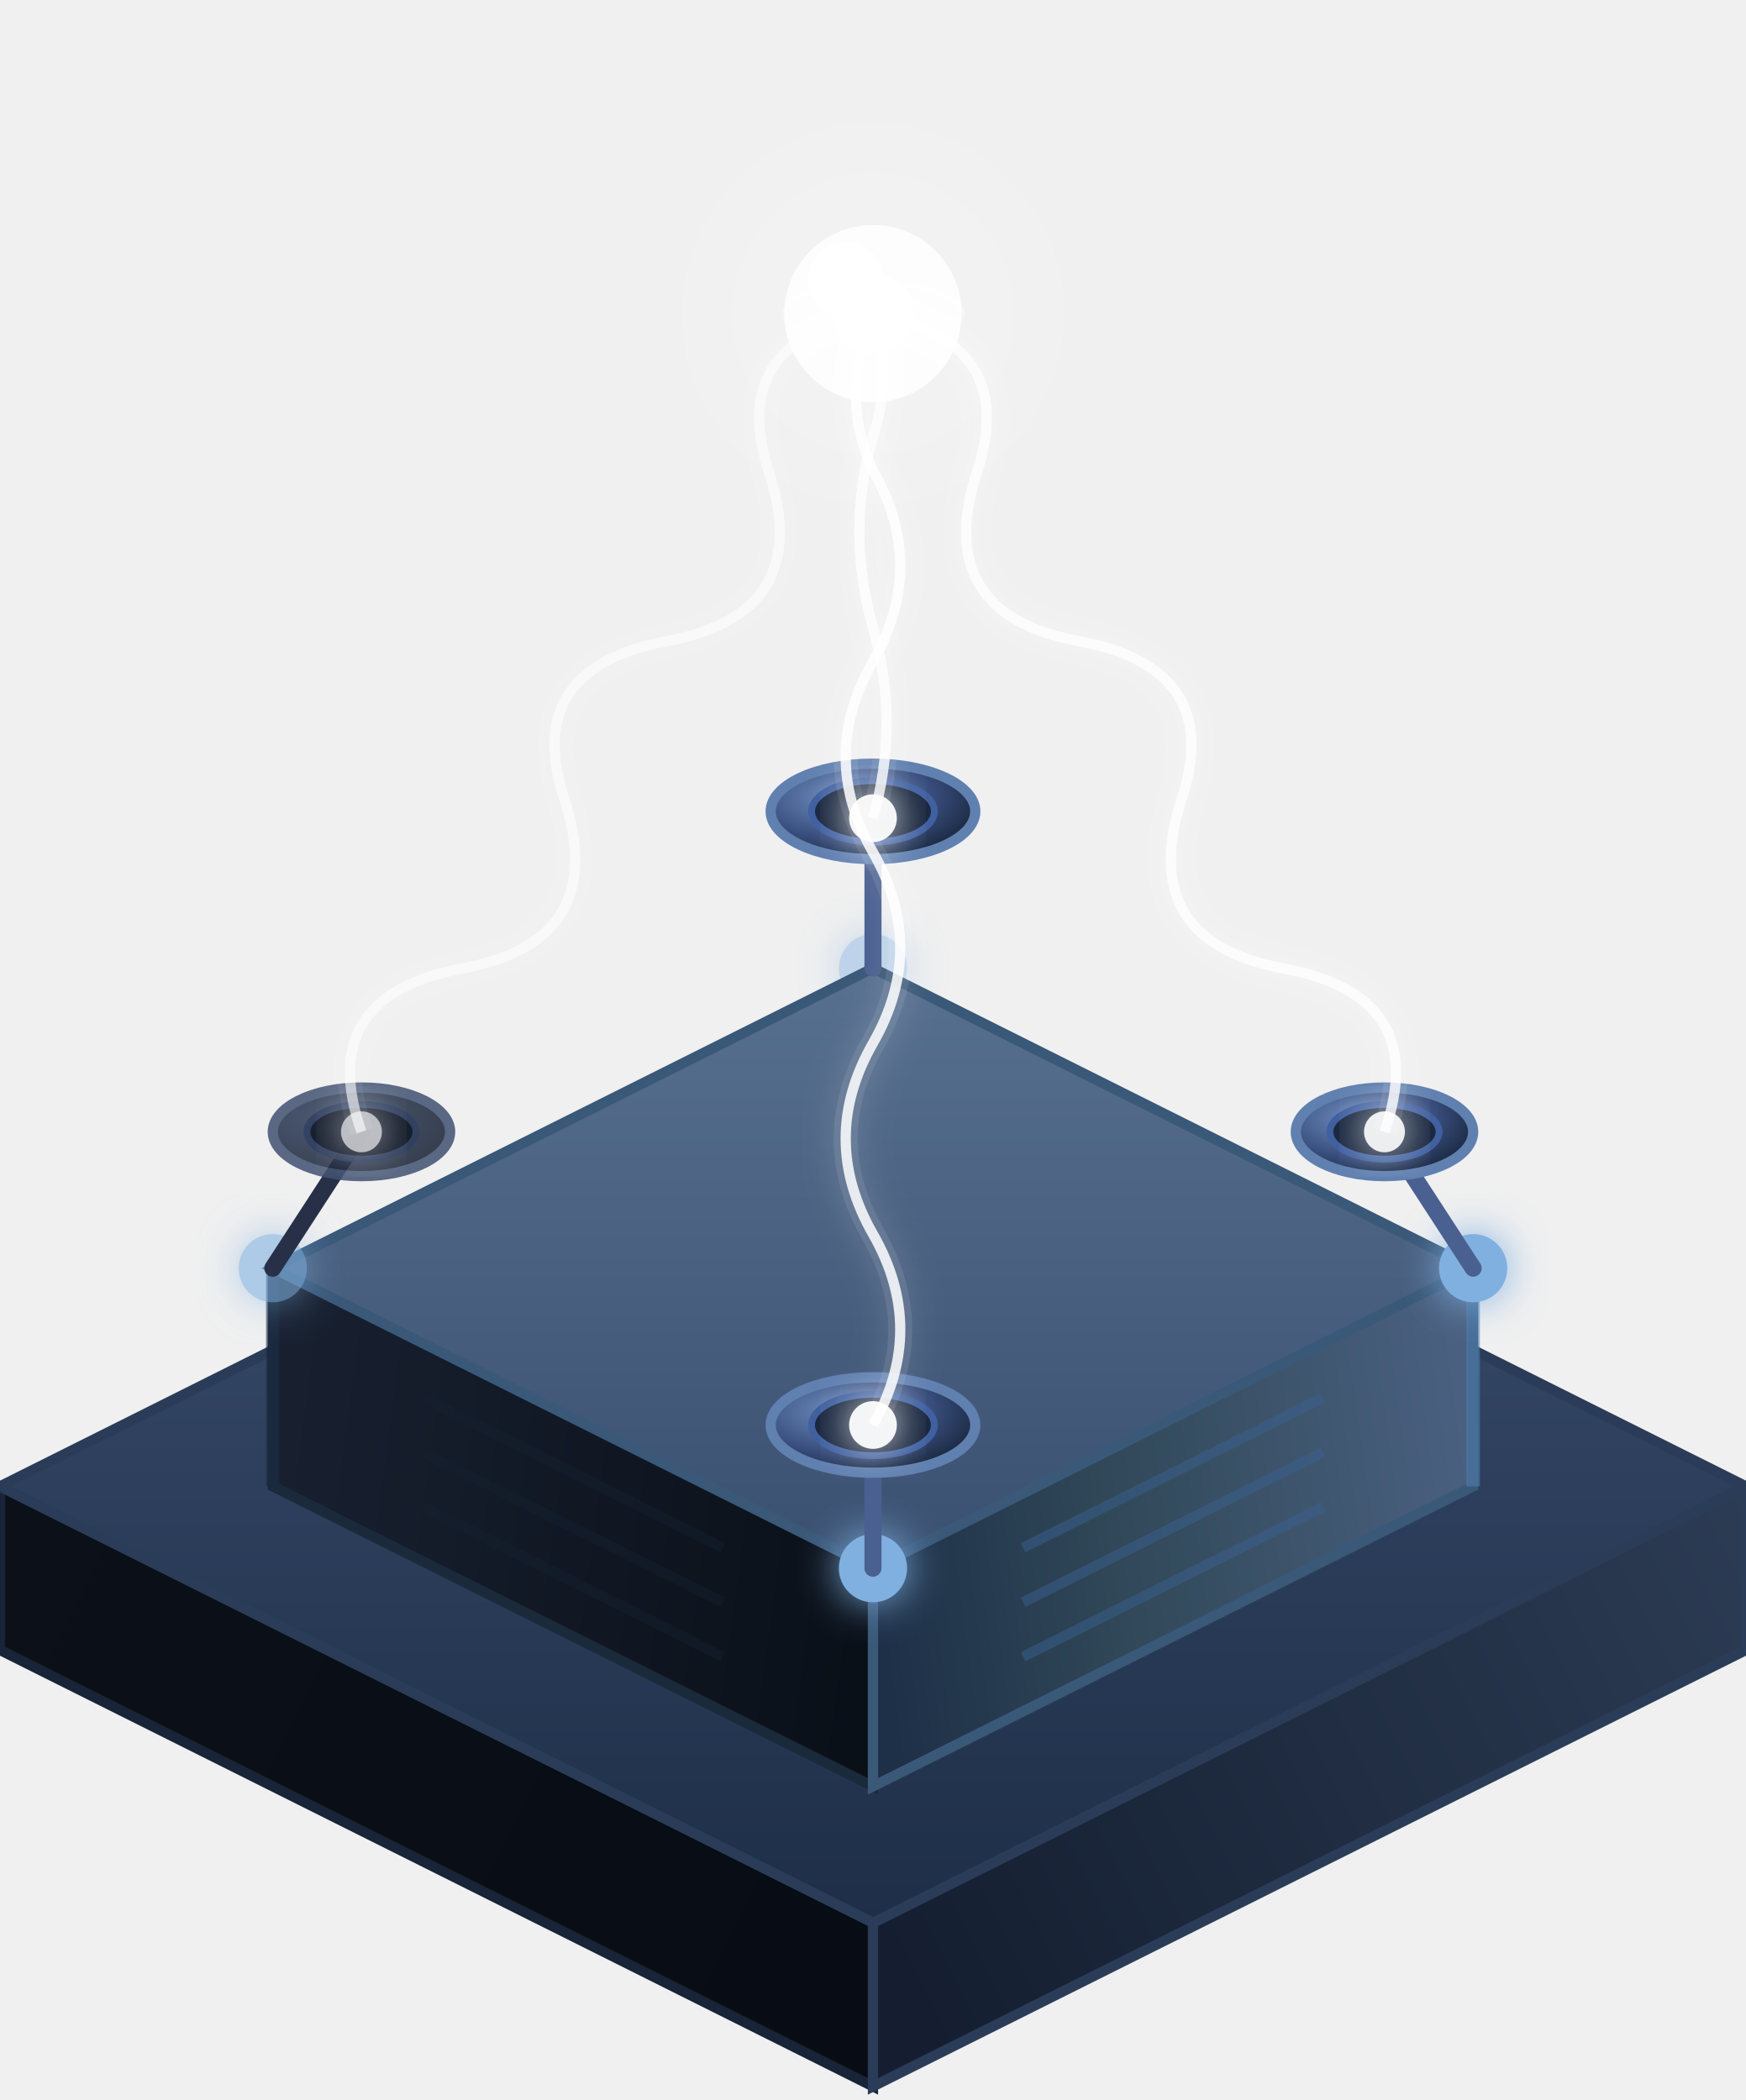
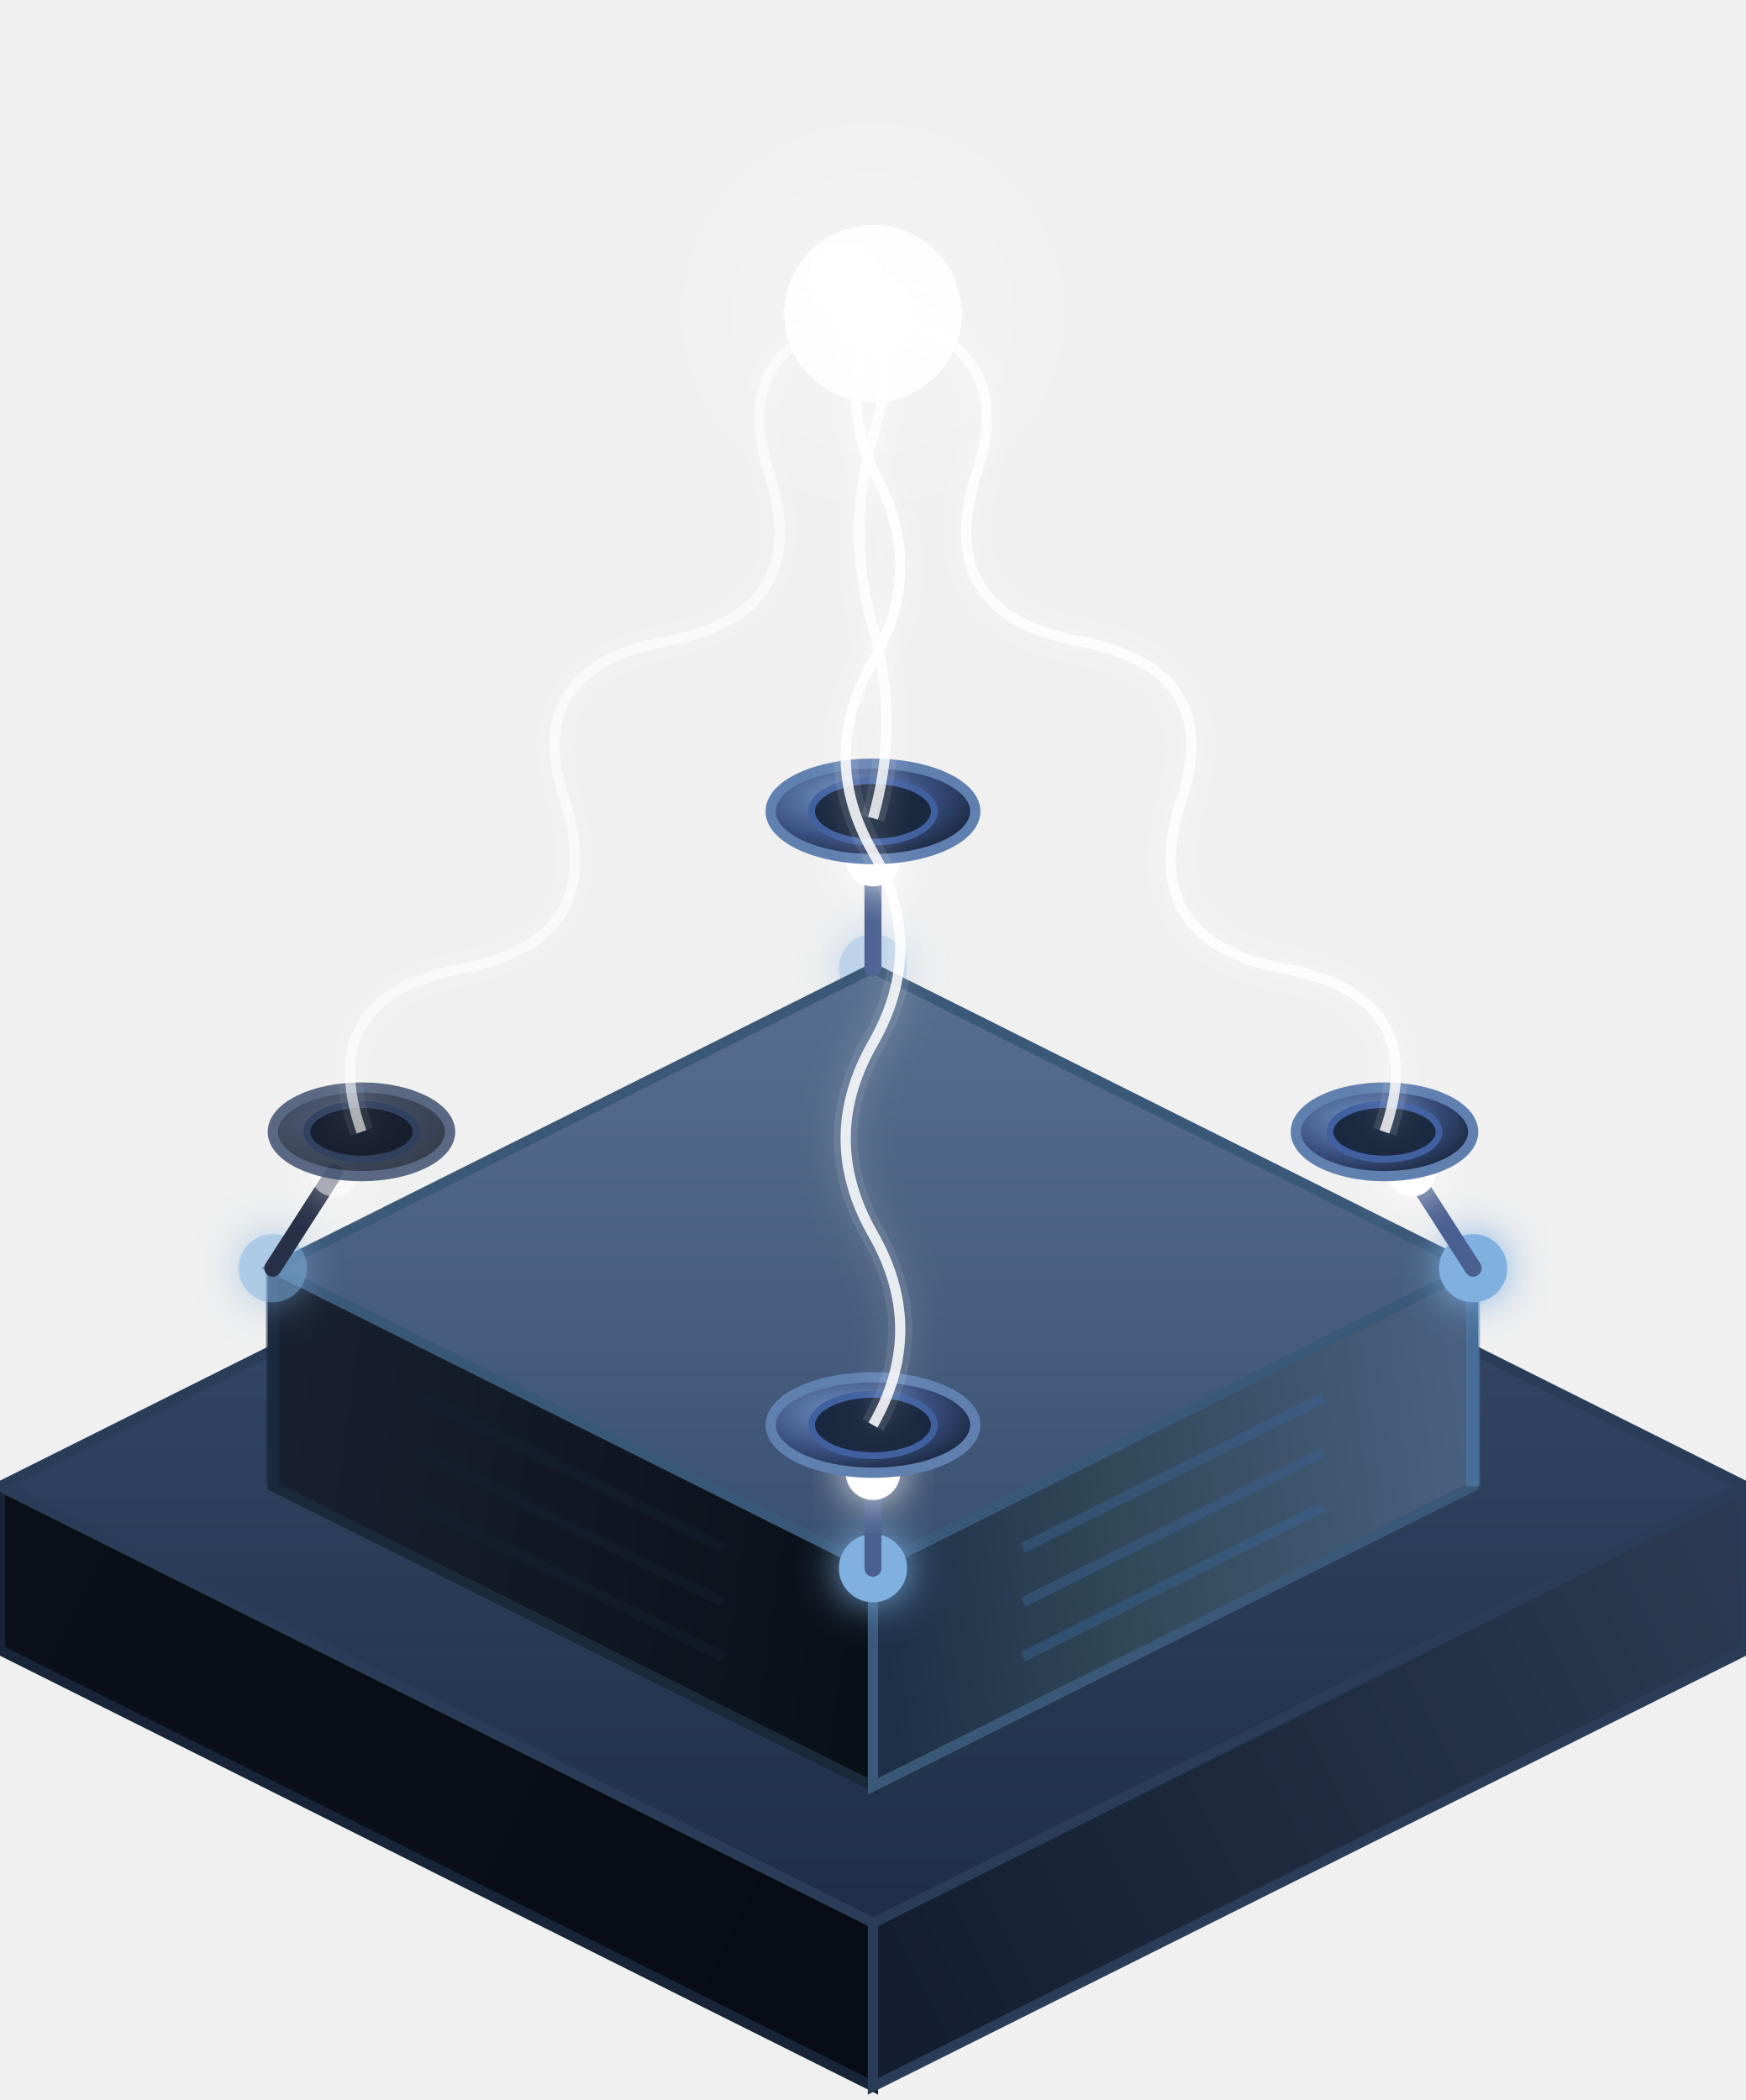
<svg xmlns="http://www.w3.org/2000/svg" viewBox="-128 -178 256 308" width="256" height="308">
  <defs>
    <linearGradient id="fR" gradientUnits="userSpaceOnUse" x1="128" y1="40" x2="0" y2="104">
      <stop offset="0%" stop-color="#2c3c54" />
      <stop offset="100%" stop-color="#141e30" />
    </linearGradient>
    <linearGradient id="fL" gradientUnits="userSpaceOnUse" x1="-128" y1="40" x2="0" y2="104">
      <stop offset="0%" stop-color="#0c1018" />
      <stop offset="100%" stop-color="#080c14" />
    </linearGradient>
    <linearGradient id="fT" gradientUnits="userSpaceOnUse" x1="0" y1="-24" x2="0" y2="104">
      <stop offset="0%" stop-color="#3c5070" />
      <stop offset="100%" stop-color="#1e2e48" />
    </linearGradient>
    <linearGradient id="bR" gradientUnits="userSpaceOnUse" x1="88" y1="4" x2="0" y2="16">
      <stop offset="0%" stop-color="#4a6080" />
      <stop offset="60%" stop-color="#304858" />
      <stop offset="100%" stop-color="#1e3048" />
    </linearGradient>
    <linearGradient id="bL" gradientUnits="userSpaceOnUse" x1="-88" y1="4" x2="0" y2="16">
      <stop offset="0%" stop-color="#182030" />
      <stop offset="100%" stop-color="#0a1018" />
    </linearGradient>
    <linearGradient id="bT" gradientUnits="userSpaceOnUse" x1="0" y1="-72" x2="0" y2="16">
      <stop offset="0%" stop-color="#587090" />
      <stop offset="100%" stop-color="#3a5070" />
    </linearGradient>
    <radialGradient id="dishFaceR" cx="35%" cy="35%" r="70%">
      <stop offset="0%" stop-color="#7090c0" />
      <stop offset="60%" stop-color="#3a5080" />
      <stop offset="100%" stop-color="#1a2840" />
    </radialGradient>
    <radialGradient id="dishFaceL" cx="35%" cy="35%" r="70%">
      <stop offset="0%" stop-color="#304060" />
      <stop offset="100%" stop-color="#141e30" />
    </radialGradient>
    <filter id="beamglow" x="-80%" y="-80%" width="260%" height="260%">
      <feGaussianBlur stdDeviation="2.5" result="b" />
      <feMerge>
        <feMergeNode in="b" />
        <feMergeNode in="SourceGraphic" />
      </feMerge>
    </filter>
    <filter id="glow" x="-60%" y="-60%" width="220%" height="220%">
      <feGaussianBlur stdDeviation="3" result="b" />
      <feMerge>
        <feMergeNode in="b" />
        <feMergeNode in="SourceGraphic" />
      </feMerge>
    </filter>
    <filter id="sphereglow" x="-100%" y="-100%" width="300%" height="300%">
      <feGaussianBlur stdDeviation="7" result="b" />
      <feMerge>
        <feMergeNode in="b" />
        <feMergeNode in="SourceGraphic" />
      </feMerge>
    </filter>
  </defs>
  <polygon points="-128,64 0,128 0,104 -128,40" fill="url(#fL)" stroke="#1a2438" stroke-width="1.5" />
  <polygon points="128,64 0,128 0,104 128,40" fill="url(#fR)" stroke="#2a3c58" stroke-width="1.5" />
  <polygon points="0,-24 128,40 0,104 -128,40" fill="url(#fT)" stroke="#2a3c58" stroke-width="1.5" />
  <g transform="translate(0, 36)">
    <polygon points="-88,4 0,48 0,16 -88,-28" fill="url(#bL)" stroke="#1a2a3a" stroke-width="1.5" />
    <polygon points="88,4 0,48 0,16 88,-28" fill="url(#bR)" stroke="#3a5878" stroke-width="1.5" />
    <circle cx="0" cy="-72" r="5" fill="#80b0e0" filter="url(#glow)" opacity="0.45" />
    <polygon points="0,-72 88,-28 0,16 -88,-28" fill="url(#bT)" stroke="#3a5878" stroke-width="1.5" />
    <line x1="88" y1="4" x2="88" y2="-28" stroke="#5080b0" stroke-width="2" opacity="0.55" />
    <line x1="66" y1="7" x2="22" y2="29" stroke="#3a6090" stroke-width="1.5" opacity="0.5" />
    <line x1="66" y1="-1" x2="22" y2="21" stroke="#3a6090" stroke-width="1.5" opacity="0.5" />
    <line x1="66" y1="-9" x2="22" y2="13" stroke="#3a6090" stroke-width="1.5" opacity="0.5" />
    <line x1="-88" y1="4" x2="-88" y2="-28" stroke="#1a2840" stroke-width="2" opacity="0.55" />
    <line x1="-66" y1="7" x2="-22" y2="29" stroke="#142030" stroke-width="1.5" opacity="0.4" />
    <line x1="-66" y1="-1" x2="-22" y2="21" stroke="#142030" stroke-width="1.5" opacity="0.4" />
    <line x1="-66" y1="-9" x2="-22" y2="13" stroke="#142030" stroke-width="1.5" opacity="0.4" />
    <circle cx="88" cy="-28" r="5" fill="#80b0e0" filter="url(#glow)" />
    <circle cx="-88" cy="-28" r="5" fill="#80b0e0" filter="url(#glow)" opacity="0.6" />
    <circle cx="0" cy="16" r="5" fill="#80b0e0" filter="url(#glow)" />
  </g>
-   <line x1="0" y1="-36" x2="0" y2="-58" stroke="#4a6090" stroke-width="2.5" stroke-linecap="round" />
+   <line x1="0" y1="-36" x2="0" y2="-52" stroke="#4a6090" stroke-width="2.5" stroke-linecap="round" />
+   <circle cx="0" cy="-52" r="4" fill="white" filter="url(#glow)" />
  <ellipse cx="0" cy="-59" rx="15" ry="7" fill="url(#dishFaceR)" stroke="#6080b0" stroke-width="1.5" />
  <ellipse cx="0" cy="-59" rx="9" ry="4.5" fill="#1a2840" stroke="#4060a0" stroke-width="1" />
-   <circle cx="0" cy="-58" r="3.5" fill="white" opacity="0.95" filter="url(#glow)" />
-   <line x1="88" y1="8" x2="75" y2="-12" stroke="#4a6090" stroke-width="2.5" stroke-linecap="round" />
+   <line x1="88" y1="8" x2="79" y2="-6" stroke="#4a6090" stroke-width="2.5" stroke-linecap="round" />
+   <circle cx="79" cy="-6" r="3.5" fill="white" filter="url(#glow)" />
  <ellipse cx="75" cy="-12" rx="13" ry="6.5" fill="url(#dishFaceR)" stroke="#6080b0" stroke-width="1.5" />
  <ellipse cx="75" cy="-12" rx="8" ry="4" fill="#1a2840" stroke="#4060a0" stroke-width="1" />
-   <circle cx="75" cy="-12" r="3" fill="white" opacity="0.92" filter="url(#glow)" />
-   <line x1="-88" y1="8" x2="-75" y2="-12" stroke="#283048" stroke-width="2.5" stroke-linecap="round" />
+   <line x1="-88" y1="8" x2="-79" y2="-6" stroke="#283048" stroke-width="2.5" stroke-linecap="round" />
+   <circle cx="-79" cy="-6" r="3.5" fill="white" opacity="0.6" filter="url(#glow)" />
  <ellipse cx="-75" cy="-12" rx="13" ry="6.5" fill="url(#dishFaceL)" stroke="#405070" stroke-width="1.5" opacity="0.85" />
  <ellipse cx="-75" cy="-12" rx="8" ry="4" fill="#101826" stroke="#304060" stroke-width="1" opacity="0.85" />
-   <circle cx="-75" cy="-12" r="3" fill="white" opacity="0.7" filter="url(#glow)" />
-   <line x1="0" y1="52" x2="0" y2="31" stroke="#4a6090" stroke-width="2.5" stroke-linecap="round" />
+   <line x1="0" y1="52" x2="0" y2="38" stroke="#4a6090" stroke-width="2.5" stroke-linecap="round" />
+   <circle cx="0" cy="38" r="4" fill="white" filter="url(#glow)" />
  <ellipse cx="0" cy="31" rx="15" ry="7" fill="url(#dishFaceR)" stroke="#6080b0" stroke-width="1.5" />
  <ellipse cx="0" cy="31" rx="9" ry="4.5" fill="#1a2840" stroke="#4060a0" stroke-width="1" />
-   <circle cx="0" cy="31" r="3.5" fill="white" opacity="0.95" filter="url(#glow)" />
  <path d="M 0,-58 Q 4,-72 0,-86 Q -4,-100 0,-114 Q 3,-123 0,-132" stroke="white" stroke-width="3.5" fill="none" opacity="0.15" filter="url(#beamglow)" />
  <path d="M 0,-58 Q 4,-72 0,-86 Q -4,-100 0,-114 Q 3,-123 0,-132" stroke="white" stroke-width="1.5" fill="none" opacity="0.80" />
  <path d="M 75,-12 Q 82,-32 60,-36 Q 39,-40 45,-60 Q 52,-80 30,-84 Q 9,-88 15,-108 Q 22,-128 0,-132" stroke="white" stroke-width="3.5" fill="none" opacity="0.15" filter="url(#beamglow)" />
  <path d="M 75,-12 Q 82,-32 60,-36 Q 39,-40 45,-60 Q 52,-80 30,-84 Q 9,-88 15,-108 Q 22,-128 0,-132" stroke="white" stroke-width="1.5" fill="none" opacity="0.80" />
  <path d="M -75,-12 Q -82,-32 -60,-36 Q -39,-40 -45,-60 Q -52,-80 -30,-84 Q -9,-88 -15,-108 Q -22,-128 0,-132" stroke="white" stroke-width="3.5" fill="none" opacity="0.10" filter="url(#beamglow)" />
  <path d="M -75,-12 Q -82,-32 -60,-36 Q -39,-40 -45,-60 Q -52,-80 -30,-84 Q -9,-88 -15,-108 Q -22,-128 0,-132" stroke="white" stroke-width="1.5" fill="none" opacity="0.60" />
  <path d="M 0,31 Q 8,17 0,3 Q -8,-11 0,-25 Q 8,-39 0,-53            Q -8,-67 0,-81 Q 8,-95 0,-109 Q -5,-120 0,-132" stroke="white" stroke-width="3.5" fill="none" opacity="0.15" filter="url(#beamglow)" />
  <path d="M 0,31 Q 8,17 0,3 Q -8,-11 0,-25 Q 8,-39 0,-53            Q -8,-67 0,-81 Q 8,-95 0,-109 Q -5,-120 0,-132" stroke="white" stroke-width="1.5" fill="none" opacity="0.85" />
  <circle cx="0" cy="-132" r="28" fill="white" opacity="0.05" filter="url(#sphereglow)" />
  <circle cx="0" cy="-132" r="20" fill="white" opacity="0.10" filter="url(#glow)" />
  <circle cx="0" cy="-132" r="13" fill="white" opacity="0.88" />
  <circle cx="-4" cy="-137" r="5.5" fill="white" opacity="0.95" />
  <circle cx="0" cy="-132" r="6" fill="white" />
  <ellipse cx="0" cy="-132" rx="13" ry="4.5" fill="none" stroke="white" stroke-width="0.8" opacity="0.30" />
</svg>
